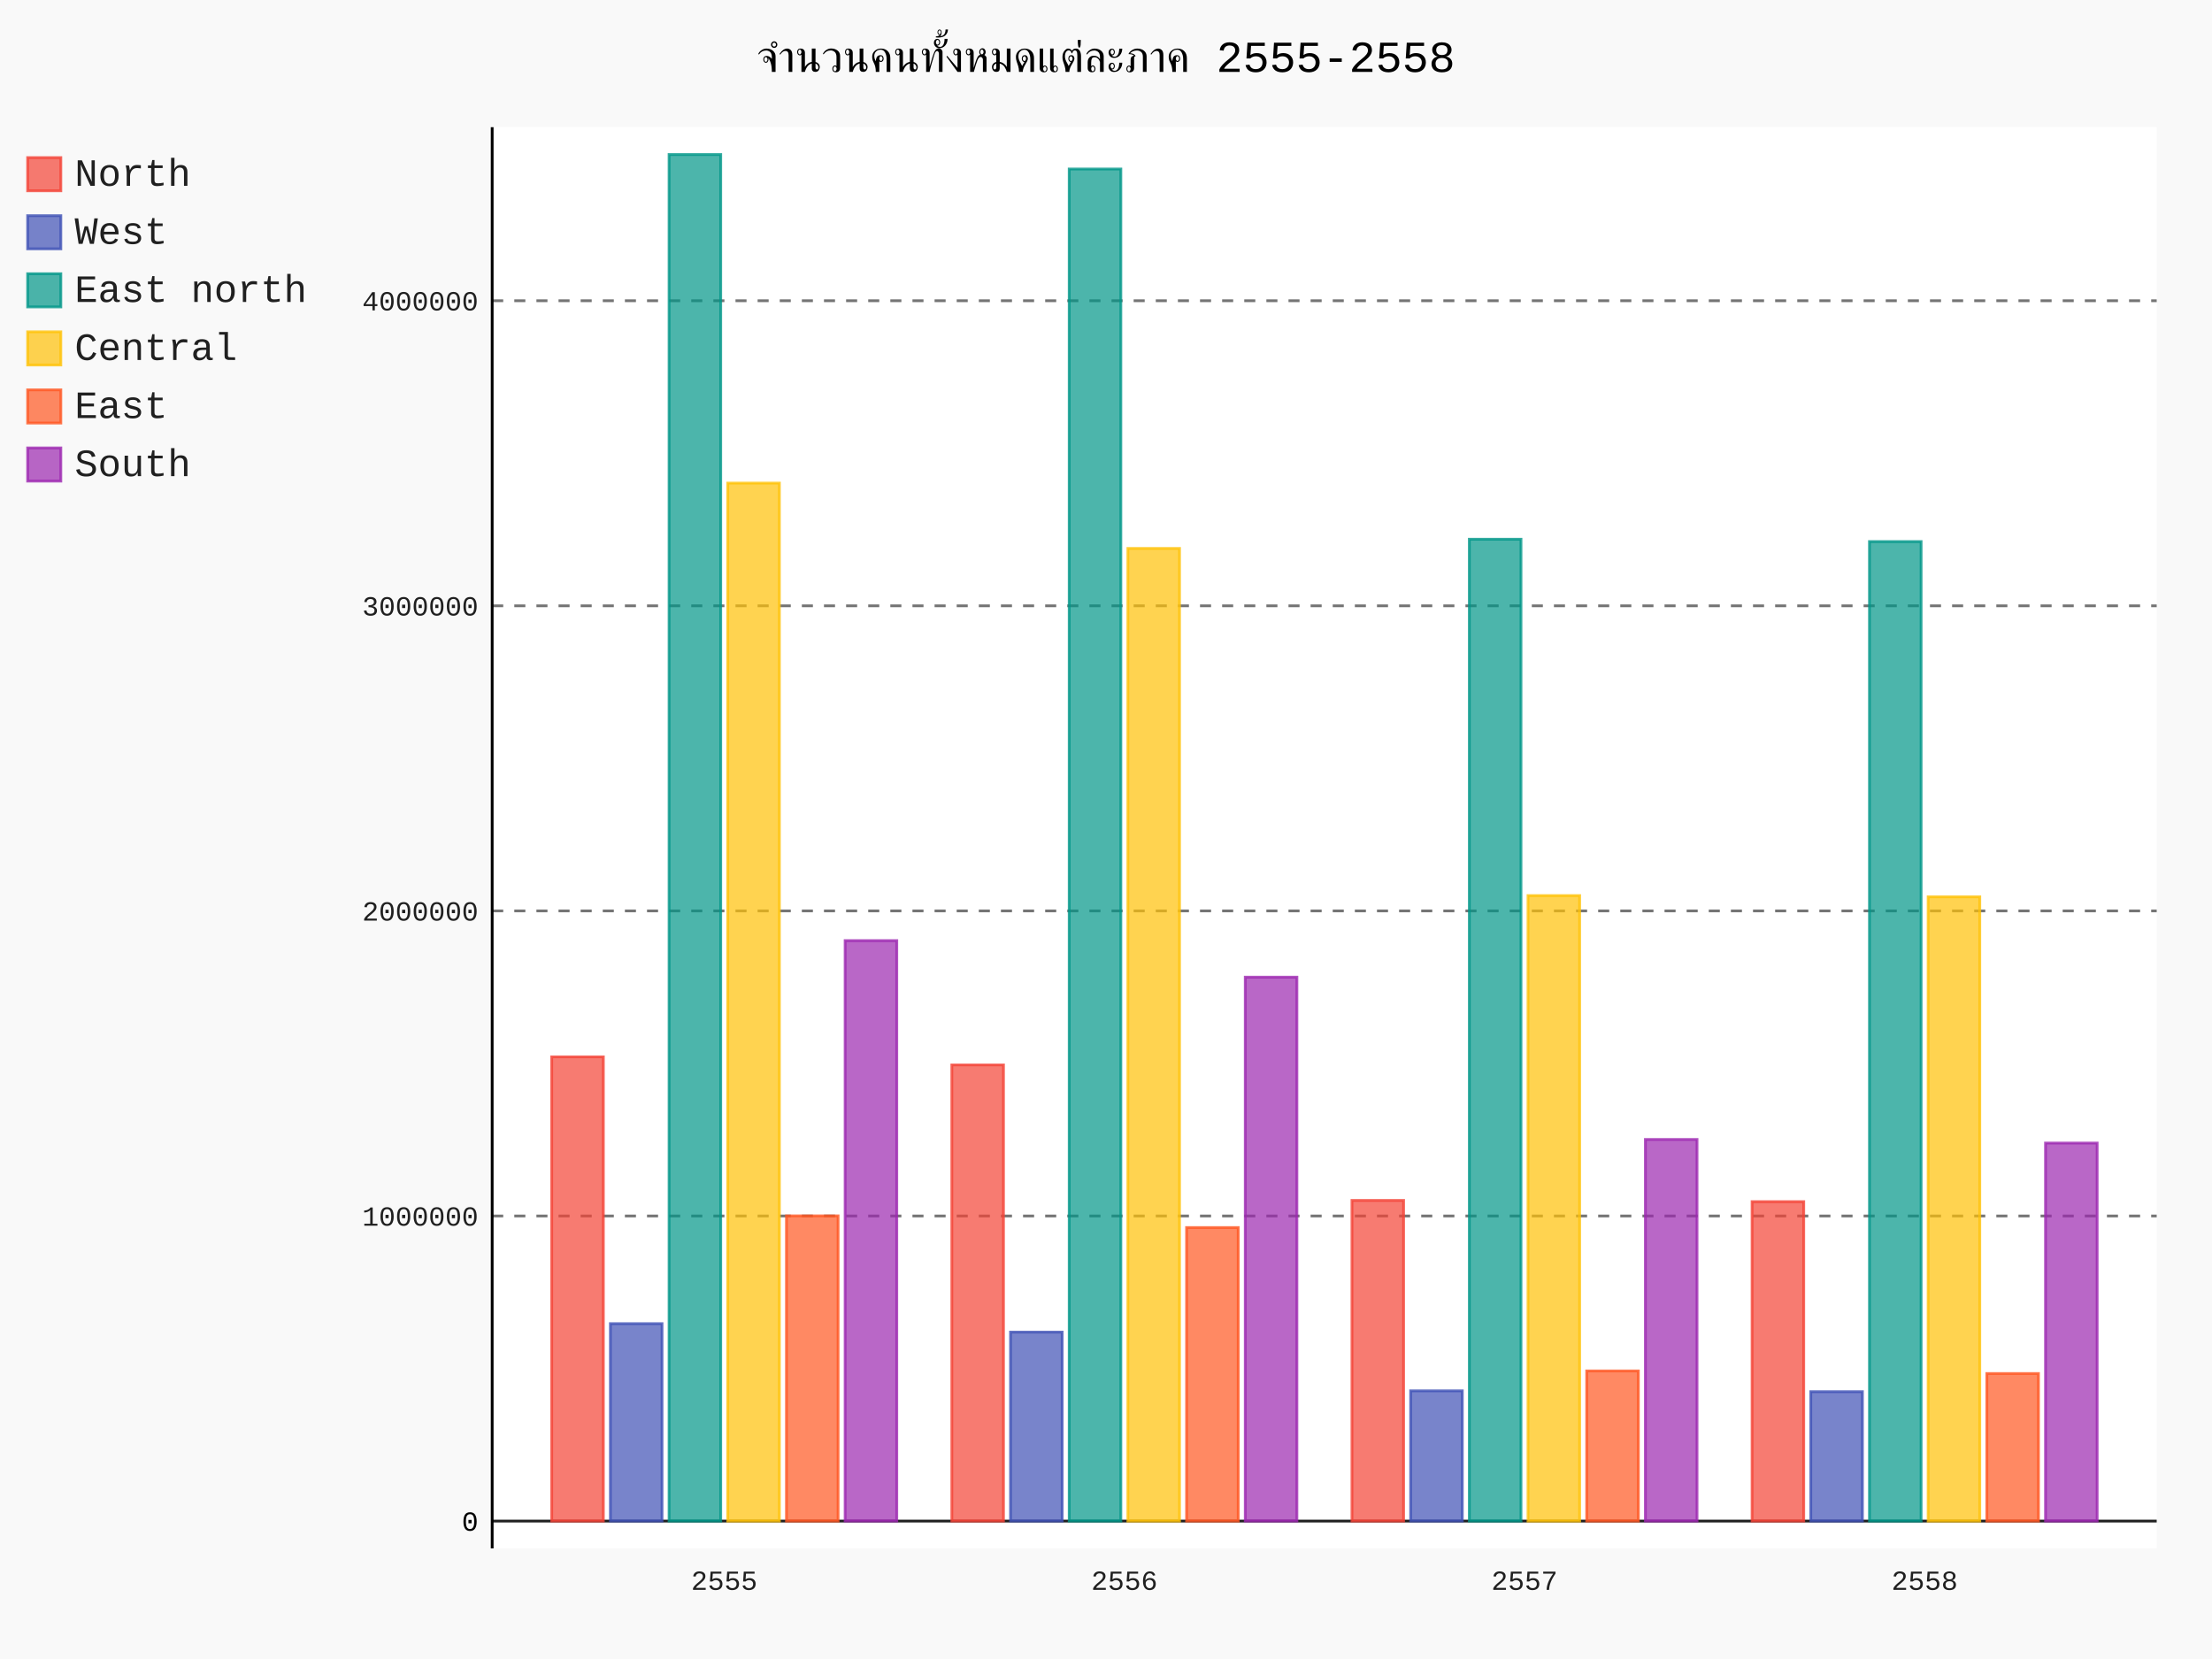
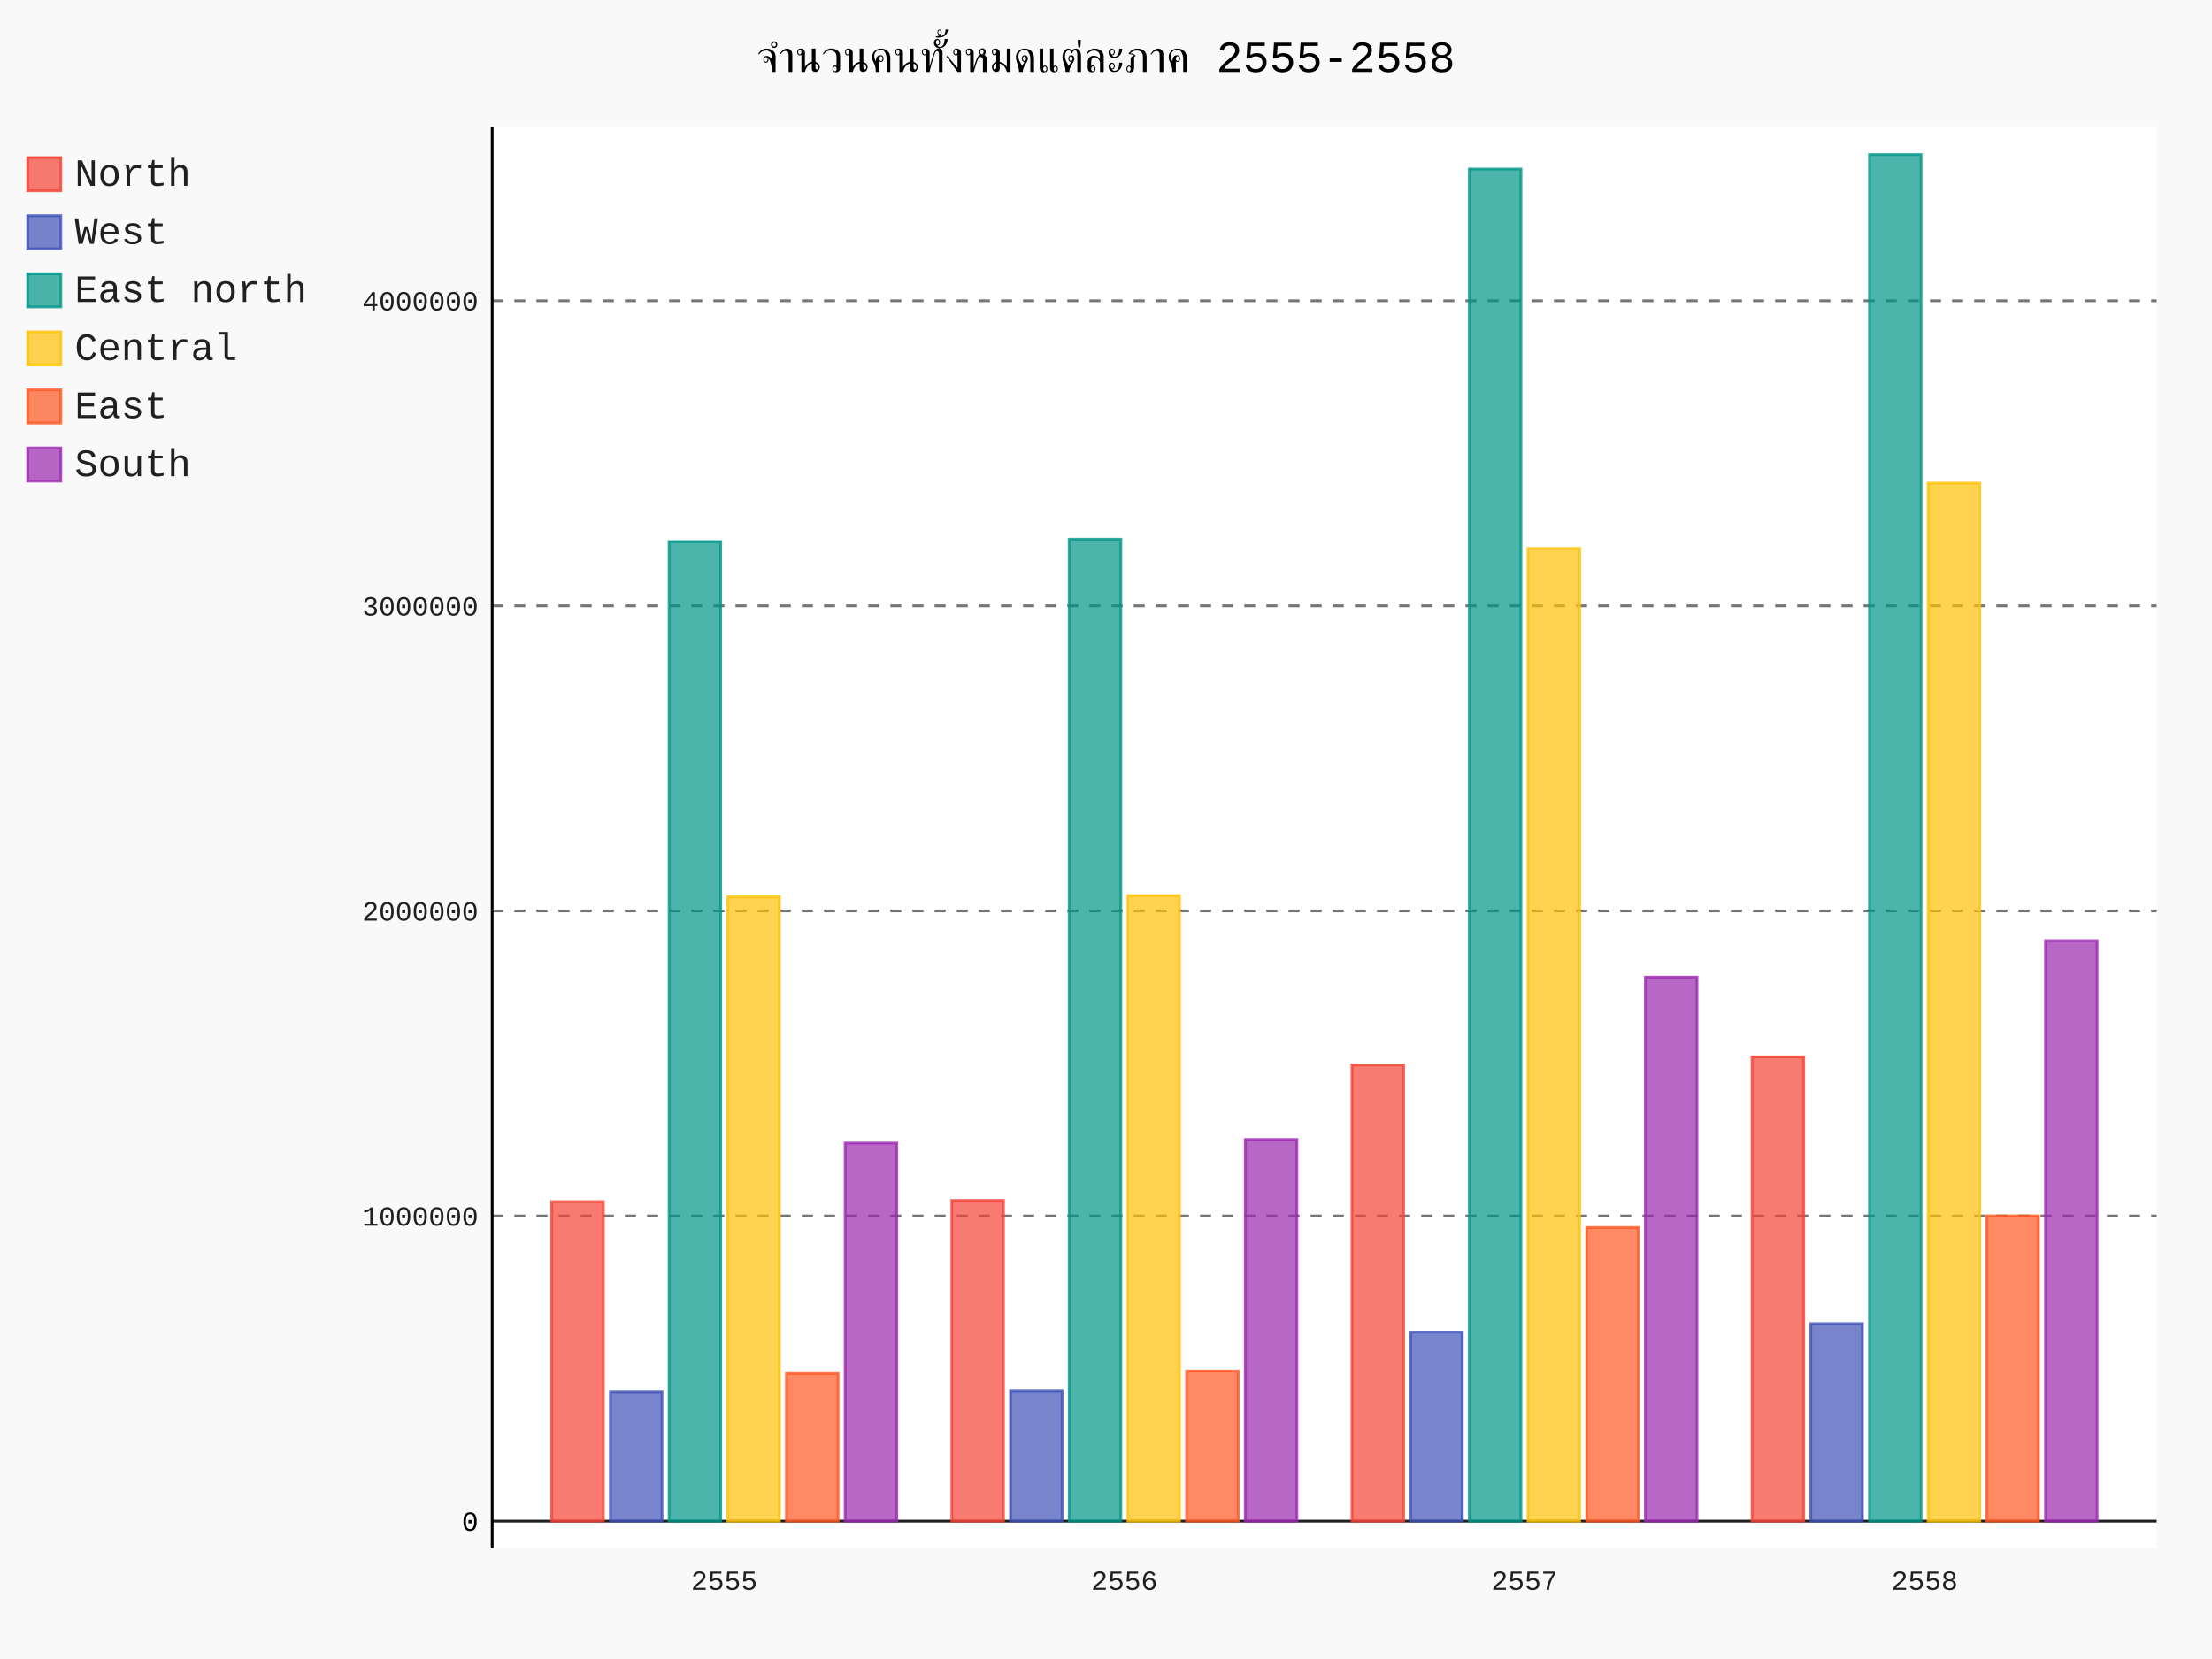
- <svg xmlns="http://www.w3.org/2000/svg" id="chart-1cf9f413-62cd-4eab-bf27-092688054988" class="pygal-chart" viewBox="0 0 800 600">
+ <svg xmlns="http://www.w3.org/2000/svg" id="chart-7f853c97-8e21-4e1b-bcc7-9a0776056cb9" class="pygal-chart" viewBox="0 0 800 600">
  <defs>
-     <style type="text/css">#chart-1cf9f413-62cd-4eab-bf27-092688054988{-webkit-user-select:none;-webkit-font-smoothing:antialiased;font-family:Consolas,"Liberation Mono",Menlo,Courier,monospace}#chart-1cf9f413-62cd-4eab-bf27-092688054988 .title{font-family:Consolas,"Liberation Mono",Menlo,Courier,monospace;font-size:16px}#chart-1cf9f413-62cd-4eab-bf27-092688054988 .legends .legend text{font-family:Consolas,"Liberation Mono",Menlo,Courier,monospace;font-size:14px}#chart-1cf9f413-62cd-4eab-bf27-092688054988 .axis text{font-family:Consolas,"Liberation Mono",Menlo,Courier,monospace;font-size:10px}#chart-1cf9f413-62cd-4eab-bf27-092688054988 .axis text.major{font-family:Consolas,"Liberation Mono",Menlo,Courier,monospace;font-size:10px}#chart-1cf9f413-62cd-4eab-bf27-092688054988 .text-overlay text.value{font-family:Consolas,"Liberation Mono",Menlo,Courier,monospace;font-size:16px}#chart-1cf9f413-62cd-4eab-bf27-092688054988 .text-overlay text.label{font-family:Consolas,"Liberation Mono",Menlo,Courier,monospace;font-size:10px}#chart-1cf9f413-62cd-4eab-bf27-092688054988 .tooltip{font-family:Consolas,"Liberation Mono",Menlo,Courier,monospace;font-size:14px}#chart-1cf9f413-62cd-4eab-bf27-092688054988 text.no_data{font-family:Consolas,"Liberation Mono",Menlo,Courier,monospace;font-size:64px}
- #chart-1cf9f413-62cd-4eab-bf27-092688054988{background-color:rgba(249,249,249,1)}#chart-1cf9f413-62cd-4eab-bf27-092688054988 path,#chart-1cf9f413-62cd-4eab-bf27-092688054988 line,#chart-1cf9f413-62cd-4eab-bf27-092688054988 rect,#chart-1cf9f413-62cd-4eab-bf27-092688054988 circle{-webkit-transition:150ms;-moz-transition:150ms;transition:150ms}#chart-1cf9f413-62cd-4eab-bf27-092688054988 .graph &gt; .background{fill:rgba(249,249,249,1)}#chart-1cf9f413-62cd-4eab-bf27-092688054988 .plot &gt; .background{fill:rgba(255,255,255,1)}#chart-1cf9f413-62cd-4eab-bf27-092688054988 .graph{fill:rgba(0,0,0,.87)}#chart-1cf9f413-62cd-4eab-bf27-092688054988 text.no_data{fill:rgba(0,0,0,1)}#chart-1cf9f413-62cd-4eab-bf27-092688054988 .title{fill:rgba(0,0,0,1)}#chart-1cf9f413-62cd-4eab-bf27-092688054988 .legends .legend text{fill:rgba(0,0,0,.87)}#chart-1cf9f413-62cd-4eab-bf27-092688054988 .legends .legend:hover text{fill:rgba(0,0,0,1)}#chart-1cf9f413-62cd-4eab-bf27-092688054988 .axis .line{stroke:rgba(0,0,0,1)}#chart-1cf9f413-62cd-4eab-bf27-092688054988 .axis .guide.line{stroke:rgba(0,0,0,.54)}#chart-1cf9f413-62cd-4eab-bf27-092688054988 .axis .major.line{stroke:rgba(0,0,0,.87)}#chart-1cf9f413-62cd-4eab-bf27-092688054988 .axis text.major{fill:rgba(0,0,0,1)}#chart-1cf9f413-62cd-4eab-bf27-092688054988 .axis.y .guides:hover .guide.line,#chart-1cf9f413-62cd-4eab-bf27-092688054988 .line-graph .axis.x .guides:hover .guide.line,#chart-1cf9f413-62cd-4eab-bf27-092688054988 .stackedline-graph .axis.x .guides:hover .guide.line,#chart-1cf9f413-62cd-4eab-bf27-092688054988 .xy-graph .axis.x .guides:hover .guide.line{stroke:rgba(0,0,0,1)}#chart-1cf9f413-62cd-4eab-bf27-092688054988 .axis .guides:hover text{fill:rgba(0,0,0,1)}#chart-1cf9f413-62cd-4eab-bf27-092688054988 .reactive{fill-opacity:.7;stroke-opacity:.8}#chart-1cf9f413-62cd-4eab-bf27-092688054988 .ci{stroke:rgba(0,0,0,.87)}#chart-1cf9f413-62cd-4eab-bf27-092688054988 .reactive.active,#chart-1cf9f413-62cd-4eab-bf27-092688054988 .active .reactive{fill-opacity:.8;stroke-opacity:.9;stroke-width:4}#chart-1cf9f413-62cd-4eab-bf27-092688054988 .ci .reactive.active{stroke-width:1.5}#chart-1cf9f413-62cd-4eab-bf27-092688054988 .series text{fill:rgba(0,0,0,1)}#chart-1cf9f413-62cd-4eab-bf27-092688054988 .tooltip rect{fill:rgba(255,255,255,1);stroke:rgba(0,0,0,1);-webkit-transition:opacity 150ms;-moz-transition:opacity 150ms;transition:opacity 150ms}#chart-1cf9f413-62cd-4eab-bf27-092688054988 .tooltip .label{fill:rgba(0,0,0,.87)}#chart-1cf9f413-62cd-4eab-bf27-092688054988 .tooltip .label{fill:rgba(0,0,0,.87)}#chart-1cf9f413-62cd-4eab-bf27-092688054988 .tooltip .legend{font-size:.8em;fill:rgba(0,0,0,.54)}#chart-1cf9f413-62cd-4eab-bf27-092688054988 .tooltip .x_label{font-size:.6em;fill:rgba(0,0,0,1)}#chart-1cf9f413-62cd-4eab-bf27-092688054988 .tooltip .xlink{font-size:.5em;text-decoration:underline}#chart-1cf9f413-62cd-4eab-bf27-092688054988 .tooltip .value{font-size:1.5em}#chart-1cf9f413-62cd-4eab-bf27-092688054988 .bound{font-size:.5em}#chart-1cf9f413-62cd-4eab-bf27-092688054988 .max-value{font-size:.75em;fill:rgba(0,0,0,.54)}#chart-1cf9f413-62cd-4eab-bf27-092688054988 .map-element{fill:rgba(255,255,255,1);stroke:rgba(0,0,0,.54) !important}#chart-1cf9f413-62cd-4eab-bf27-092688054988 .map-element .reactive{fill-opacity:inherit;stroke-opacity:inherit}#chart-1cf9f413-62cd-4eab-bf27-092688054988 .color-0,#chart-1cf9f413-62cd-4eab-bf27-092688054988 .color-0 a:visited{stroke:#F44336;fill:#F44336}#chart-1cf9f413-62cd-4eab-bf27-092688054988 .color-1,#chart-1cf9f413-62cd-4eab-bf27-092688054988 .color-1 a:visited{stroke:#3F51B5;fill:#3F51B5}#chart-1cf9f413-62cd-4eab-bf27-092688054988 .color-2,#chart-1cf9f413-62cd-4eab-bf27-092688054988 .color-2 a:visited{stroke:#009688;fill:#009688}#chart-1cf9f413-62cd-4eab-bf27-092688054988 .color-3,#chart-1cf9f413-62cd-4eab-bf27-092688054988 .color-3 a:visited{stroke:#FFC107;fill:#FFC107}#chart-1cf9f413-62cd-4eab-bf27-092688054988 .color-4,#chart-1cf9f413-62cd-4eab-bf27-092688054988 .color-4 a:visited{stroke:#FF5722;fill:#FF5722}#chart-1cf9f413-62cd-4eab-bf27-092688054988 .color-5,#chart-1cf9f413-62cd-4eab-bf27-092688054988 .color-5 a:visited{stroke:#9C27B0;fill:#9C27B0}#chart-1cf9f413-62cd-4eab-bf27-092688054988 .text-overlay .color-0 text{fill:black}#chart-1cf9f413-62cd-4eab-bf27-092688054988 .text-overlay .color-1 text{fill:black}#chart-1cf9f413-62cd-4eab-bf27-092688054988 .text-overlay .color-2 text{fill:black}#chart-1cf9f413-62cd-4eab-bf27-092688054988 .text-overlay .color-3 text{fill:black}#chart-1cf9f413-62cd-4eab-bf27-092688054988 .text-overlay .color-4 text{fill:black}#chart-1cf9f413-62cd-4eab-bf27-092688054988 .text-overlay .color-5 text{fill:black}
- #chart-1cf9f413-62cd-4eab-bf27-092688054988 text.no_data{text-anchor:middle}#chart-1cf9f413-62cd-4eab-bf27-092688054988 .guide.line{fill:none}#chart-1cf9f413-62cd-4eab-bf27-092688054988 .centered{text-anchor:middle}#chart-1cf9f413-62cd-4eab-bf27-092688054988 .title{text-anchor:middle}#chart-1cf9f413-62cd-4eab-bf27-092688054988 .legends .legend text{fill-opacity:1}#chart-1cf9f413-62cd-4eab-bf27-092688054988 .axis.x text{text-anchor:middle}#chart-1cf9f413-62cd-4eab-bf27-092688054988 .axis.x:not(.web) text[transform]{text-anchor:start}#chart-1cf9f413-62cd-4eab-bf27-092688054988 .axis.x:not(.web) text[transform].backwards{text-anchor:end}#chart-1cf9f413-62cd-4eab-bf27-092688054988 .axis.y text{text-anchor:end}#chart-1cf9f413-62cd-4eab-bf27-092688054988 .axis.y text[transform].backwards{text-anchor:start}#chart-1cf9f413-62cd-4eab-bf27-092688054988 .axis.y2 text{text-anchor:start}#chart-1cf9f413-62cd-4eab-bf27-092688054988 .axis.y2 text[transform].backwards{text-anchor:end}#chart-1cf9f413-62cd-4eab-bf27-092688054988 .axis .guide.line{stroke-dasharray:4,4}#chart-1cf9f413-62cd-4eab-bf27-092688054988 .axis .major.guide.line{stroke-dasharray:6,6}#chart-1cf9f413-62cd-4eab-bf27-092688054988 .horizontal .axis.y .guide.line,#chart-1cf9f413-62cd-4eab-bf27-092688054988 .horizontal .axis.y2 .guide.line,#chart-1cf9f413-62cd-4eab-bf27-092688054988 .vertical .axis.x .guide.line{opacity:0}#chart-1cf9f413-62cd-4eab-bf27-092688054988 .horizontal .axis.always_show .guide.line,#chart-1cf9f413-62cd-4eab-bf27-092688054988 .vertical .axis.always_show .guide.line{opacity:1 !important}#chart-1cf9f413-62cd-4eab-bf27-092688054988 .axis.y .guides:hover .guide.line,#chart-1cf9f413-62cd-4eab-bf27-092688054988 .axis.y2 .guides:hover .guide.line,#chart-1cf9f413-62cd-4eab-bf27-092688054988 .axis.x .guides:hover .guide.line{opacity:1}#chart-1cf9f413-62cd-4eab-bf27-092688054988 .axis .guides:hover text{opacity:1}#chart-1cf9f413-62cd-4eab-bf27-092688054988 .nofill{fill:none}#chart-1cf9f413-62cd-4eab-bf27-092688054988 .subtle-fill{fill-opacity:.2}#chart-1cf9f413-62cd-4eab-bf27-092688054988 .dot{stroke-width:1px;fill-opacity:1}#chart-1cf9f413-62cd-4eab-bf27-092688054988 .dot.active{stroke-width:5px}#chart-1cf9f413-62cd-4eab-bf27-092688054988 .dot.negative{fill:transparent}#chart-1cf9f413-62cd-4eab-bf27-092688054988 text,#chart-1cf9f413-62cd-4eab-bf27-092688054988 tspan{stroke:none !important}#chart-1cf9f413-62cd-4eab-bf27-092688054988 .series text.active{opacity:1}#chart-1cf9f413-62cd-4eab-bf27-092688054988 .tooltip rect{fill-opacity:.95;stroke-width:.5}#chart-1cf9f413-62cd-4eab-bf27-092688054988 .tooltip text{fill-opacity:1}#chart-1cf9f413-62cd-4eab-bf27-092688054988 .showable{visibility:hidden}#chart-1cf9f413-62cd-4eab-bf27-092688054988 .showable.shown{visibility:visible}#chart-1cf9f413-62cd-4eab-bf27-092688054988 .gauge-background{fill:rgba(229,229,229,1);stroke:none}#chart-1cf9f413-62cd-4eab-bf27-092688054988 .bg-lines{stroke:rgba(249,249,249,1);stroke-width:2px}</style>
+     <style type="text/css">#chart-7f853c97-8e21-4e1b-bcc7-9a0776056cb9{-webkit-user-select:none;-webkit-font-smoothing:antialiased;font-family:Consolas,"Liberation Mono",Menlo,Courier,monospace}#chart-7f853c97-8e21-4e1b-bcc7-9a0776056cb9 .title{font-family:Consolas,"Liberation Mono",Menlo,Courier,monospace;font-size:16px}#chart-7f853c97-8e21-4e1b-bcc7-9a0776056cb9 .legends .legend text{font-family:Consolas,"Liberation Mono",Menlo,Courier,monospace;font-size:14px}#chart-7f853c97-8e21-4e1b-bcc7-9a0776056cb9 .axis text{font-family:Consolas,"Liberation Mono",Menlo,Courier,monospace;font-size:10px}#chart-7f853c97-8e21-4e1b-bcc7-9a0776056cb9 .axis text.major{font-family:Consolas,"Liberation Mono",Menlo,Courier,monospace;font-size:10px}#chart-7f853c97-8e21-4e1b-bcc7-9a0776056cb9 .text-overlay text.value{font-family:Consolas,"Liberation Mono",Menlo,Courier,monospace;font-size:16px}#chart-7f853c97-8e21-4e1b-bcc7-9a0776056cb9 .text-overlay text.label{font-family:Consolas,"Liberation Mono",Menlo,Courier,monospace;font-size:10px}#chart-7f853c97-8e21-4e1b-bcc7-9a0776056cb9 .tooltip{font-family:Consolas,"Liberation Mono",Menlo,Courier,monospace;font-size:14px}#chart-7f853c97-8e21-4e1b-bcc7-9a0776056cb9 text.no_data{font-family:Consolas,"Liberation Mono",Menlo,Courier,monospace;font-size:64px}
+ #chart-7f853c97-8e21-4e1b-bcc7-9a0776056cb9{background-color:rgba(249,249,249,1)}#chart-7f853c97-8e21-4e1b-bcc7-9a0776056cb9 path,#chart-7f853c97-8e21-4e1b-bcc7-9a0776056cb9 line,#chart-7f853c97-8e21-4e1b-bcc7-9a0776056cb9 rect,#chart-7f853c97-8e21-4e1b-bcc7-9a0776056cb9 circle{-webkit-transition:150ms;-moz-transition:150ms;transition:150ms}#chart-7f853c97-8e21-4e1b-bcc7-9a0776056cb9 .graph &gt; .background{fill:rgba(249,249,249,1)}#chart-7f853c97-8e21-4e1b-bcc7-9a0776056cb9 .plot &gt; .background{fill:rgba(255,255,255,1)}#chart-7f853c97-8e21-4e1b-bcc7-9a0776056cb9 .graph{fill:rgba(0,0,0,.87)}#chart-7f853c97-8e21-4e1b-bcc7-9a0776056cb9 text.no_data{fill:rgba(0,0,0,1)}#chart-7f853c97-8e21-4e1b-bcc7-9a0776056cb9 .title{fill:rgba(0,0,0,1)}#chart-7f853c97-8e21-4e1b-bcc7-9a0776056cb9 .legends .legend text{fill:rgba(0,0,0,.87)}#chart-7f853c97-8e21-4e1b-bcc7-9a0776056cb9 .legends .legend:hover text{fill:rgba(0,0,0,1)}#chart-7f853c97-8e21-4e1b-bcc7-9a0776056cb9 .axis .line{stroke:rgba(0,0,0,1)}#chart-7f853c97-8e21-4e1b-bcc7-9a0776056cb9 .axis .guide.line{stroke:rgba(0,0,0,.54)}#chart-7f853c97-8e21-4e1b-bcc7-9a0776056cb9 .axis .major.line{stroke:rgba(0,0,0,.87)}#chart-7f853c97-8e21-4e1b-bcc7-9a0776056cb9 .axis text.major{fill:rgba(0,0,0,1)}#chart-7f853c97-8e21-4e1b-bcc7-9a0776056cb9 .axis.y .guides:hover .guide.line,#chart-7f853c97-8e21-4e1b-bcc7-9a0776056cb9 .line-graph .axis.x .guides:hover .guide.line,#chart-7f853c97-8e21-4e1b-bcc7-9a0776056cb9 .stackedline-graph .axis.x .guides:hover .guide.line,#chart-7f853c97-8e21-4e1b-bcc7-9a0776056cb9 .xy-graph .axis.x .guides:hover .guide.line{stroke:rgba(0,0,0,1)}#chart-7f853c97-8e21-4e1b-bcc7-9a0776056cb9 .axis .guides:hover text{fill:rgba(0,0,0,1)}#chart-7f853c97-8e21-4e1b-bcc7-9a0776056cb9 .reactive{fill-opacity:.7;stroke-opacity:.8}#chart-7f853c97-8e21-4e1b-bcc7-9a0776056cb9 .ci{stroke:rgba(0,0,0,.87)}#chart-7f853c97-8e21-4e1b-bcc7-9a0776056cb9 .reactive.active,#chart-7f853c97-8e21-4e1b-bcc7-9a0776056cb9 .active .reactive{fill-opacity:.8;stroke-opacity:.9;stroke-width:4}#chart-7f853c97-8e21-4e1b-bcc7-9a0776056cb9 .ci .reactive.active{stroke-width:1.5}#chart-7f853c97-8e21-4e1b-bcc7-9a0776056cb9 .series text{fill:rgba(0,0,0,1)}#chart-7f853c97-8e21-4e1b-bcc7-9a0776056cb9 .tooltip rect{fill:rgba(255,255,255,1);stroke:rgba(0,0,0,1);-webkit-transition:opacity 150ms;-moz-transition:opacity 150ms;transition:opacity 150ms}#chart-7f853c97-8e21-4e1b-bcc7-9a0776056cb9 .tooltip .label{fill:rgba(0,0,0,.87)}#chart-7f853c97-8e21-4e1b-bcc7-9a0776056cb9 .tooltip .label{fill:rgba(0,0,0,.87)}#chart-7f853c97-8e21-4e1b-bcc7-9a0776056cb9 .tooltip .legend{font-size:.8em;fill:rgba(0,0,0,.54)}#chart-7f853c97-8e21-4e1b-bcc7-9a0776056cb9 .tooltip .x_label{font-size:.6em;fill:rgba(0,0,0,1)}#chart-7f853c97-8e21-4e1b-bcc7-9a0776056cb9 .tooltip .xlink{font-size:.5em;text-decoration:underline}#chart-7f853c97-8e21-4e1b-bcc7-9a0776056cb9 .tooltip .value{font-size:1.5em}#chart-7f853c97-8e21-4e1b-bcc7-9a0776056cb9 .bound{font-size:.5em}#chart-7f853c97-8e21-4e1b-bcc7-9a0776056cb9 .max-value{font-size:.75em;fill:rgba(0,0,0,.54)}#chart-7f853c97-8e21-4e1b-bcc7-9a0776056cb9 .map-element{fill:rgba(255,255,255,1);stroke:rgba(0,0,0,.54) !important}#chart-7f853c97-8e21-4e1b-bcc7-9a0776056cb9 .map-element .reactive{fill-opacity:inherit;stroke-opacity:inherit}#chart-7f853c97-8e21-4e1b-bcc7-9a0776056cb9 .color-0,#chart-7f853c97-8e21-4e1b-bcc7-9a0776056cb9 .color-0 a:visited{stroke:#F44336;fill:#F44336}#chart-7f853c97-8e21-4e1b-bcc7-9a0776056cb9 .color-1,#chart-7f853c97-8e21-4e1b-bcc7-9a0776056cb9 .color-1 a:visited{stroke:#3F51B5;fill:#3F51B5}#chart-7f853c97-8e21-4e1b-bcc7-9a0776056cb9 .color-2,#chart-7f853c97-8e21-4e1b-bcc7-9a0776056cb9 .color-2 a:visited{stroke:#009688;fill:#009688}#chart-7f853c97-8e21-4e1b-bcc7-9a0776056cb9 .color-3,#chart-7f853c97-8e21-4e1b-bcc7-9a0776056cb9 .color-3 a:visited{stroke:#FFC107;fill:#FFC107}#chart-7f853c97-8e21-4e1b-bcc7-9a0776056cb9 .color-4,#chart-7f853c97-8e21-4e1b-bcc7-9a0776056cb9 .color-4 a:visited{stroke:#FF5722;fill:#FF5722}#chart-7f853c97-8e21-4e1b-bcc7-9a0776056cb9 .color-5,#chart-7f853c97-8e21-4e1b-bcc7-9a0776056cb9 .color-5 a:visited{stroke:#9C27B0;fill:#9C27B0}#chart-7f853c97-8e21-4e1b-bcc7-9a0776056cb9 .text-overlay .color-0 text{fill:black}#chart-7f853c97-8e21-4e1b-bcc7-9a0776056cb9 .text-overlay .color-1 text{fill:black}#chart-7f853c97-8e21-4e1b-bcc7-9a0776056cb9 .text-overlay .color-2 text{fill:black}#chart-7f853c97-8e21-4e1b-bcc7-9a0776056cb9 .text-overlay .color-3 text{fill:black}#chart-7f853c97-8e21-4e1b-bcc7-9a0776056cb9 .text-overlay .color-4 text{fill:black}#chart-7f853c97-8e21-4e1b-bcc7-9a0776056cb9 .text-overlay .color-5 text{fill:black}
+ #chart-7f853c97-8e21-4e1b-bcc7-9a0776056cb9 text.no_data{text-anchor:middle}#chart-7f853c97-8e21-4e1b-bcc7-9a0776056cb9 .guide.line{fill:none}#chart-7f853c97-8e21-4e1b-bcc7-9a0776056cb9 .centered{text-anchor:middle}#chart-7f853c97-8e21-4e1b-bcc7-9a0776056cb9 .title{text-anchor:middle}#chart-7f853c97-8e21-4e1b-bcc7-9a0776056cb9 .legends .legend text{fill-opacity:1}#chart-7f853c97-8e21-4e1b-bcc7-9a0776056cb9 .axis.x text{text-anchor:middle}#chart-7f853c97-8e21-4e1b-bcc7-9a0776056cb9 .axis.x:not(.web) text[transform]{text-anchor:start}#chart-7f853c97-8e21-4e1b-bcc7-9a0776056cb9 .axis.x:not(.web) text[transform].backwards{text-anchor:end}#chart-7f853c97-8e21-4e1b-bcc7-9a0776056cb9 .axis.y text{text-anchor:end}#chart-7f853c97-8e21-4e1b-bcc7-9a0776056cb9 .axis.y text[transform].backwards{text-anchor:start}#chart-7f853c97-8e21-4e1b-bcc7-9a0776056cb9 .axis.y2 text{text-anchor:start}#chart-7f853c97-8e21-4e1b-bcc7-9a0776056cb9 .axis.y2 text[transform].backwards{text-anchor:end}#chart-7f853c97-8e21-4e1b-bcc7-9a0776056cb9 .axis .guide.line{stroke-dasharray:4,4}#chart-7f853c97-8e21-4e1b-bcc7-9a0776056cb9 .axis .major.guide.line{stroke-dasharray:6,6}#chart-7f853c97-8e21-4e1b-bcc7-9a0776056cb9 .horizontal .axis.y .guide.line,#chart-7f853c97-8e21-4e1b-bcc7-9a0776056cb9 .horizontal .axis.y2 .guide.line,#chart-7f853c97-8e21-4e1b-bcc7-9a0776056cb9 .vertical .axis.x .guide.line{opacity:0}#chart-7f853c97-8e21-4e1b-bcc7-9a0776056cb9 .horizontal .axis.always_show .guide.line,#chart-7f853c97-8e21-4e1b-bcc7-9a0776056cb9 .vertical .axis.always_show .guide.line{opacity:1 !important}#chart-7f853c97-8e21-4e1b-bcc7-9a0776056cb9 .axis.y .guides:hover .guide.line,#chart-7f853c97-8e21-4e1b-bcc7-9a0776056cb9 .axis.y2 .guides:hover .guide.line,#chart-7f853c97-8e21-4e1b-bcc7-9a0776056cb9 .axis.x .guides:hover .guide.line{opacity:1}#chart-7f853c97-8e21-4e1b-bcc7-9a0776056cb9 .axis .guides:hover text{opacity:1}#chart-7f853c97-8e21-4e1b-bcc7-9a0776056cb9 .nofill{fill:none}#chart-7f853c97-8e21-4e1b-bcc7-9a0776056cb9 .subtle-fill{fill-opacity:.2}#chart-7f853c97-8e21-4e1b-bcc7-9a0776056cb9 .dot{stroke-width:1px;fill-opacity:1}#chart-7f853c97-8e21-4e1b-bcc7-9a0776056cb9 .dot.active{stroke-width:5px}#chart-7f853c97-8e21-4e1b-bcc7-9a0776056cb9 .dot.negative{fill:transparent}#chart-7f853c97-8e21-4e1b-bcc7-9a0776056cb9 text,#chart-7f853c97-8e21-4e1b-bcc7-9a0776056cb9 tspan{stroke:none !important}#chart-7f853c97-8e21-4e1b-bcc7-9a0776056cb9 .series text.active{opacity:1}#chart-7f853c97-8e21-4e1b-bcc7-9a0776056cb9 .tooltip rect{fill-opacity:.95;stroke-width:.5}#chart-7f853c97-8e21-4e1b-bcc7-9a0776056cb9 .tooltip text{fill-opacity:1}#chart-7f853c97-8e21-4e1b-bcc7-9a0776056cb9 .showable{visibility:hidden}#chart-7f853c97-8e21-4e1b-bcc7-9a0776056cb9 .showable.shown{visibility:visible}#chart-7f853c97-8e21-4e1b-bcc7-9a0776056cb9 .gauge-background{fill:rgba(229,229,229,1);stroke:none}#chart-7f853c97-8e21-4e1b-bcc7-9a0776056cb9 .bg-lines{stroke:rgba(249,249,249,1);stroke-width:2px}</style>
  </defs>
  <g class="graph bar-graph vertical">
    <rect class="background" height="600" width="800" x="0" y="0" />
    <g class="plot" transform="translate(178, 46)">
      <rect class="background" height="514" width="602.0" x="0" y="0" />
      <g class="axis y always_show">
        <g class="guides">
          <path class="axis major line" d="M0 504.115 h602" />
          <text class="major" x="-5" y="507.615">0</text>
        </g>
        <g class="guides">
          <path class="guide line" d="M0 393.778 h602" />
          <text class="" x="-5" y="397.278">1000000</text>
        </g>
        <g class="guides">
          <path class="guide line" d="M0 283.441 h602" />
          <text class="" x="-5" y="286.941">2000000</text>
        </g>
        <g class="guides">
          <path class="guide line" d="M0 173.103 h602" />
          <text class="" x="-5" y="176.603">3000000</text>
        </g>
        <g class="guides">
          <path class="guide line" d="M0 62.766 h602" />
          <text class="" x="-5" y="66.266">4000000</text>
        </g>
      </g>
      <g class="axis x">
        <path class="line" d="M0 0 v514" />
        <g class="guides">
          <path class="guide line" d="M83.933 0 v514" />
          <text class="" x="83.933" y="529.0">2555</text>
        </g>
        <g class="guides">
          <path class="guide line" d="M228.644 0 v514" />
          <text class="" x="228.644" y="529.0">2556</text>
        </g>
        <g class="guides">
          <path class="guide line" d="M373.356 0 v514" />
          <text class="" x="373.356" y="529.0">2557</text>
        </g>
        <g class="guides">
          <path class="guide line" d="M518.067 0 v514" />
          <text class="" x="518.067" y="529.0">2558</text>
        </g>
      </g>
      <g class="series serie-0 color-0">
        <g class="bars">
          <g class="bar">
-             <rect class="rect reactive tooltip-trigger" height="167.896" rx="0" ry="0" width="18.677" x="21.533" y="336.219" />
-           </g>
-           <g class="bar">
-             <rect class="rect reactive tooltip-trigger" height="164.969" rx="0" ry="0" width="18.677" x="166.245" y="339.146" />
-           </g>
-           <g class="bar">
-             <rect class="rect reactive tooltip-trigger" height="115.969" rx="0" ry="0" width="18.677" x="310.956" y="388.146" />
-           </g>
-           <g class="bar">
-             <rect class="rect reactive tooltip-trigger" height="115.525" rx="0" ry="0" width="18.677" x="455.668" y="388.591" />
+             <rect class="rect reactive tooltip-trigger" height="115.525" rx="0" ry="0" width="18.677" x="21.533" y="388.591" />
+           </g>
+           <g class="bar">
+             <rect class="rect reactive tooltip-trigger" height="115.969" rx="0" ry="0" width="18.677" x="166.245" y="388.146" />
+           </g>
+           <g class="bar">
+             <rect class="rect reactive tooltip-trigger" height="164.969" rx="0" ry="0" width="18.677" x="310.956" y="339.146" />
+           </g>
+           <g class="bar">
+             <rect class="rect reactive tooltip-trigger" height="167.896" rx="0" ry="0" width="18.677" x="455.668" y="336.219" />
          </g>
        </g>
      </g>
      <g class="series serie-1 color-1">
        <g class="bars">
          <g class="bar">
-             <rect class="rect reactive tooltip-trigger" height="71.4" rx="0" ry="0" width="18.677" x="42.757" y="432.715" />
-           </g>
-           <g class="bar">
-             <rect class="rect reactive tooltip-trigger" height="68.342" rx="0" ry="0" width="18.677" x="187.469" y="435.774" />
-           </g>
-           <g class="bar">
-             <rect class="rect reactive tooltip-trigger" height="47.11" rx="0" ry="0" width="18.677" x="332.181" y="457.005" />
-           </g>
-           <g class="bar">
-             <rect class="rect reactive tooltip-trigger" height="46.802" rx="0" ry="0" width="18.677" x="476.892" y="457.314" />
+             <rect class="rect reactive tooltip-trigger" height="46.802" rx="0" ry="0" width="18.677" x="42.757" y="457.314" />
+           </g>
+           <g class="bar">
+             <rect class="rect reactive tooltip-trigger" height="47.11" rx="0" ry="0" width="18.677" x="187.469" y="457.005" />
+           </g>
+           <g class="bar">
+             <rect class="rect reactive tooltip-trigger" height="68.342" rx="0" ry="0" width="18.677" x="332.181" y="435.774" />
+           </g>
+           <g class="bar">
+             <rect class="rect reactive tooltip-trigger" height="71.4" rx="0" ry="0" width="18.677" x="476.892" y="432.715" />
          </g>
        </g>
      </g>
      <g class="series serie-2 color-2">
        <g class="bars">
          <g class="bar">
-             <rect class="rect reactive tooltip-trigger" height="494.231" rx="0" ry="0" width="18.677" x="63.982" y="9.885" />
-           </g>
-           <g class="bar">
-             <rect class="rect reactive tooltip-trigger" height="488.992" rx="0" ry="0" width="18.677" x="208.693" y="15.123" />
-           </g>
-           <g class="bar">
-             <rect class="rect reactive tooltip-trigger" height="355.094" rx="0" ry="0" width="18.677" x="353.405" y="149.021" />
-           </g>
-           <g class="bar">
-             <rect class="rect reactive tooltip-trigger" height="354.246" rx="0" ry="0" width="18.677" x="498.116" y="149.869" />
+             <rect class="rect reactive tooltip-trigger" height="354.246" rx="0" ry="0" width="18.677" x="63.982" y="149.869" />
+           </g>
+           <g class="bar">
+             <rect class="rect reactive tooltip-trigger" height="355.094" rx="0" ry="0" width="18.677" x="208.693" y="149.021" />
+           </g>
+           <g class="bar">
+             <rect class="rect reactive tooltip-trigger" height="488.992" rx="0" ry="0" width="18.677" x="353.405" y="15.123" />
+           </g>
+           <g class="bar">
+             <rect class="rect reactive tooltip-trigger" height="494.231" rx="0" ry="0" width="18.677" x="498.116" y="9.885" />
          </g>
        </g>
      </g>
      <g class="series serie-3 color-3">
        <g class="bars">
          <g class="bar">
-             <rect class="rect reactive tooltip-trigger" height="375.396" rx="0" ry="0" width="18.677" x="85.206" y="128.72" />
-           </g>
-           <g class="bar">
-             <rect class="rect reactive tooltip-trigger" height="351.77" rx="0" ry="0" width="18.677" x="229.918" y="152.346" />
-           </g>
-           <g class="bar">
-             <rect class="rect reactive tooltip-trigger" height="226.212" rx="0" ry="0" width="18.677" x="374.629" y="277.904" />
-           </g>
-           <g class="bar">
-             <rect class="rect reactive tooltip-trigger" height="225.762" rx="0" ry="0" width="18.677" x="519.341" y="278.354" />
+             <rect class="rect reactive tooltip-trigger" height="225.762" rx="0" ry="0" width="18.677" x="85.206" y="278.354" />
+           </g>
+           <g class="bar">
+             <rect class="rect reactive tooltip-trigger" height="226.212" rx="0" ry="0" width="18.677" x="229.918" y="277.904" />
+           </g>
+           <g class="bar">
+             <rect class="rect reactive tooltip-trigger" height="351.77" rx="0" ry="0" width="18.677" x="374.629" y="152.346" />
+           </g>
+           <g class="bar">
+             <rect class="rect reactive tooltip-trigger" height="375.396" rx="0" ry="0" width="18.677" x="519.341" y="128.72" />
          </g>
        </g>
      </g>
      <g class="series serie-4 color-4">
        <g class="bars">
          <g class="bar">
-             <rect class="rect reactive tooltip-trigger" height="110.386" rx="0" ry="0" width="18.677" x="106.431" y="393.73" />
-           </g>
-           <g class="bar">
-             <rect class="rect reactive tooltip-trigger" height="106.157" rx="0" ry="0" width="18.677" x="251.142" y="397.958" />
-           </g>
-           <g class="bar">
-             <rect class="rect reactive tooltip-trigger" height="54.304" rx="0" ry="0" width="18.677" x="395.854" y="449.811" />
-           </g>
-           <g class="bar">
-             <rect class="rect reactive tooltip-trigger" height="53.364" rx="0" ry="0" width="18.677" x="540.565" y="450.752" />
+             <rect class="rect reactive tooltip-trigger" height="53.364" rx="0" ry="0" width="18.677" x="106.431" y="450.752" />
+           </g>
+           <g class="bar">
+             <rect class="rect reactive tooltip-trigger" height="54.304" rx="0" ry="0" width="18.677" x="251.142" y="449.811" />
+           </g>
+           <g class="bar">
+             <rect class="rect reactive tooltip-trigger" height="106.157" rx="0" ry="0" width="18.677" x="395.854" y="397.958" />
+           </g>
+           <g class="bar">
+             <rect class="rect reactive tooltip-trigger" height="110.386" rx="0" ry="0" width="18.677" x="540.565" y="393.73" />
          </g>
        </g>
      </g>
      <g class="series serie-5 color-5">
        <g class="bars">
          <g class="bar">
-             <rect class="rect reactive tooltip-trigger" height="209.935" rx="0" ry="0" width="18.677" x="127.655" y="294.18" />
-           </g>
-           <g class="bar">
-             <rect class="rect reactive tooltip-trigger" height="196.709" rx="0" ry="0" width="18.677" x="272.366" y="307.406" />
-           </g>
-           <g class="bar">
-             <rect class="rect reactive tooltip-trigger" height="138.017" rx="0" ry="0" width="18.677" x="417.078" y="366.099" />
-           </g>
-           <g class="bar">
-             <rect class="rect reactive tooltip-trigger" height="136.711" rx="0" ry="0" width="18.677" x="561.789" y="367.404" />
+             <rect class="rect reactive tooltip-trigger" height="136.711" rx="0" ry="0" width="18.677" x="127.655" y="367.404" />
+           </g>
+           <g class="bar">
+             <rect class="rect reactive tooltip-trigger" height="138.017" rx="0" ry="0" width="18.677" x="272.366" y="366.099" />
+           </g>
+           <g class="bar">
+             <rect class="rect reactive tooltip-trigger" height="196.709" rx="0" ry="0" width="18.677" x="417.078" y="307.406" />
+           </g>
+           <g class="bar">
+             <rect class="rect reactive tooltip-trigger" height="209.935" rx="0" ry="0" width="18.677" x="561.789" y="294.18" />
          </g>
        </g>
      </g>
    </g>
    <g class="titles">
      <text class="title plot_title" x="400.0" y="26">จำนวนคนทั้งหมดแต่ละภาค 2555-2558</text>
    </g>
    <g class="plot overlay" transform="translate(178, 46)">
      <g class="series serie-0 color-0" />
      <g class="series serie-1 color-1" />
      <g class="series serie-2 color-2" />
      <g class="series serie-3 color-3" />
      <g class="series serie-4 color-4" />
      <g class="series serie-5 color-5" />
    </g>
    <g class="plot text-overlay" transform="translate(178, 46)">
      <g class="series serie-0 color-0" />
      <g class="series serie-1 color-1" />
      <g class="series serie-2 color-2" />
      <g class="series serie-3 color-3" />
      <g class="series serie-4 color-4" />
      <g class="series serie-5 color-5" />
    </g>
    <g class="plot tooltip-overlay" transform="translate(178, 46)">
      <g class="tooltip" style="opacity: 0" transform="translate(0 0)">
        <rect class="tooltip-box" height="0" rx="0" ry="0" width="0" />
        <g class="text" />
      </g>
    </g>
    <g class="legends" transform="translate(10, 56)">
      <g class="legend reactive activate-serie" id="activate-serie-0">
        <rect class="color-0 reactive" height="12" width="12" x="0.0" y="1.0" />
        <text x="17.0" y="11.2">North</text>
      </g>
      <g class="legend reactive activate-serie" id="activate-serie-1">
        <rect class="color-1 reactive" height="12" width="12" x="0.0" y="22.0" />
        <text x="17.0" y="32.2">West</text>
      </g>
      <g class="legend reactive activate-serie" id="activate-serie-2">
        <rect class="color-2 reactive" height="12" width="12" x="0.0" y="43.0" />
        <text x="17.0" y="53.2">East north</text>
      </g>
      <g class="legend reactive activate-serie" id="activate-serie-3">
        <rect class="color-3 reactive" height="12" width="12" x="0.0" y="64.0" />
        <text x="17.0" y="74.2">Central</text>
      </g>
      <g class="legend reactive activate-serie" id="activate-serie-4">
        <rect class="color-4 reactive" height="12" width="12" x="0.0" y="85.0" />
        <text x="17.0" y="95.2">East</text>
      </g>
      <g class="legend reactive activate-serie" id="activate-serie-5">
        <rect class="color-5 reactive" height="12" width="12" x="0.0" y="106.0" />
        <text x="17.0" y="116.2">South</text>
      </g>
    </g>
    <g class="legends" transform="translate(790, 56)" />
  </g>
</svg>
